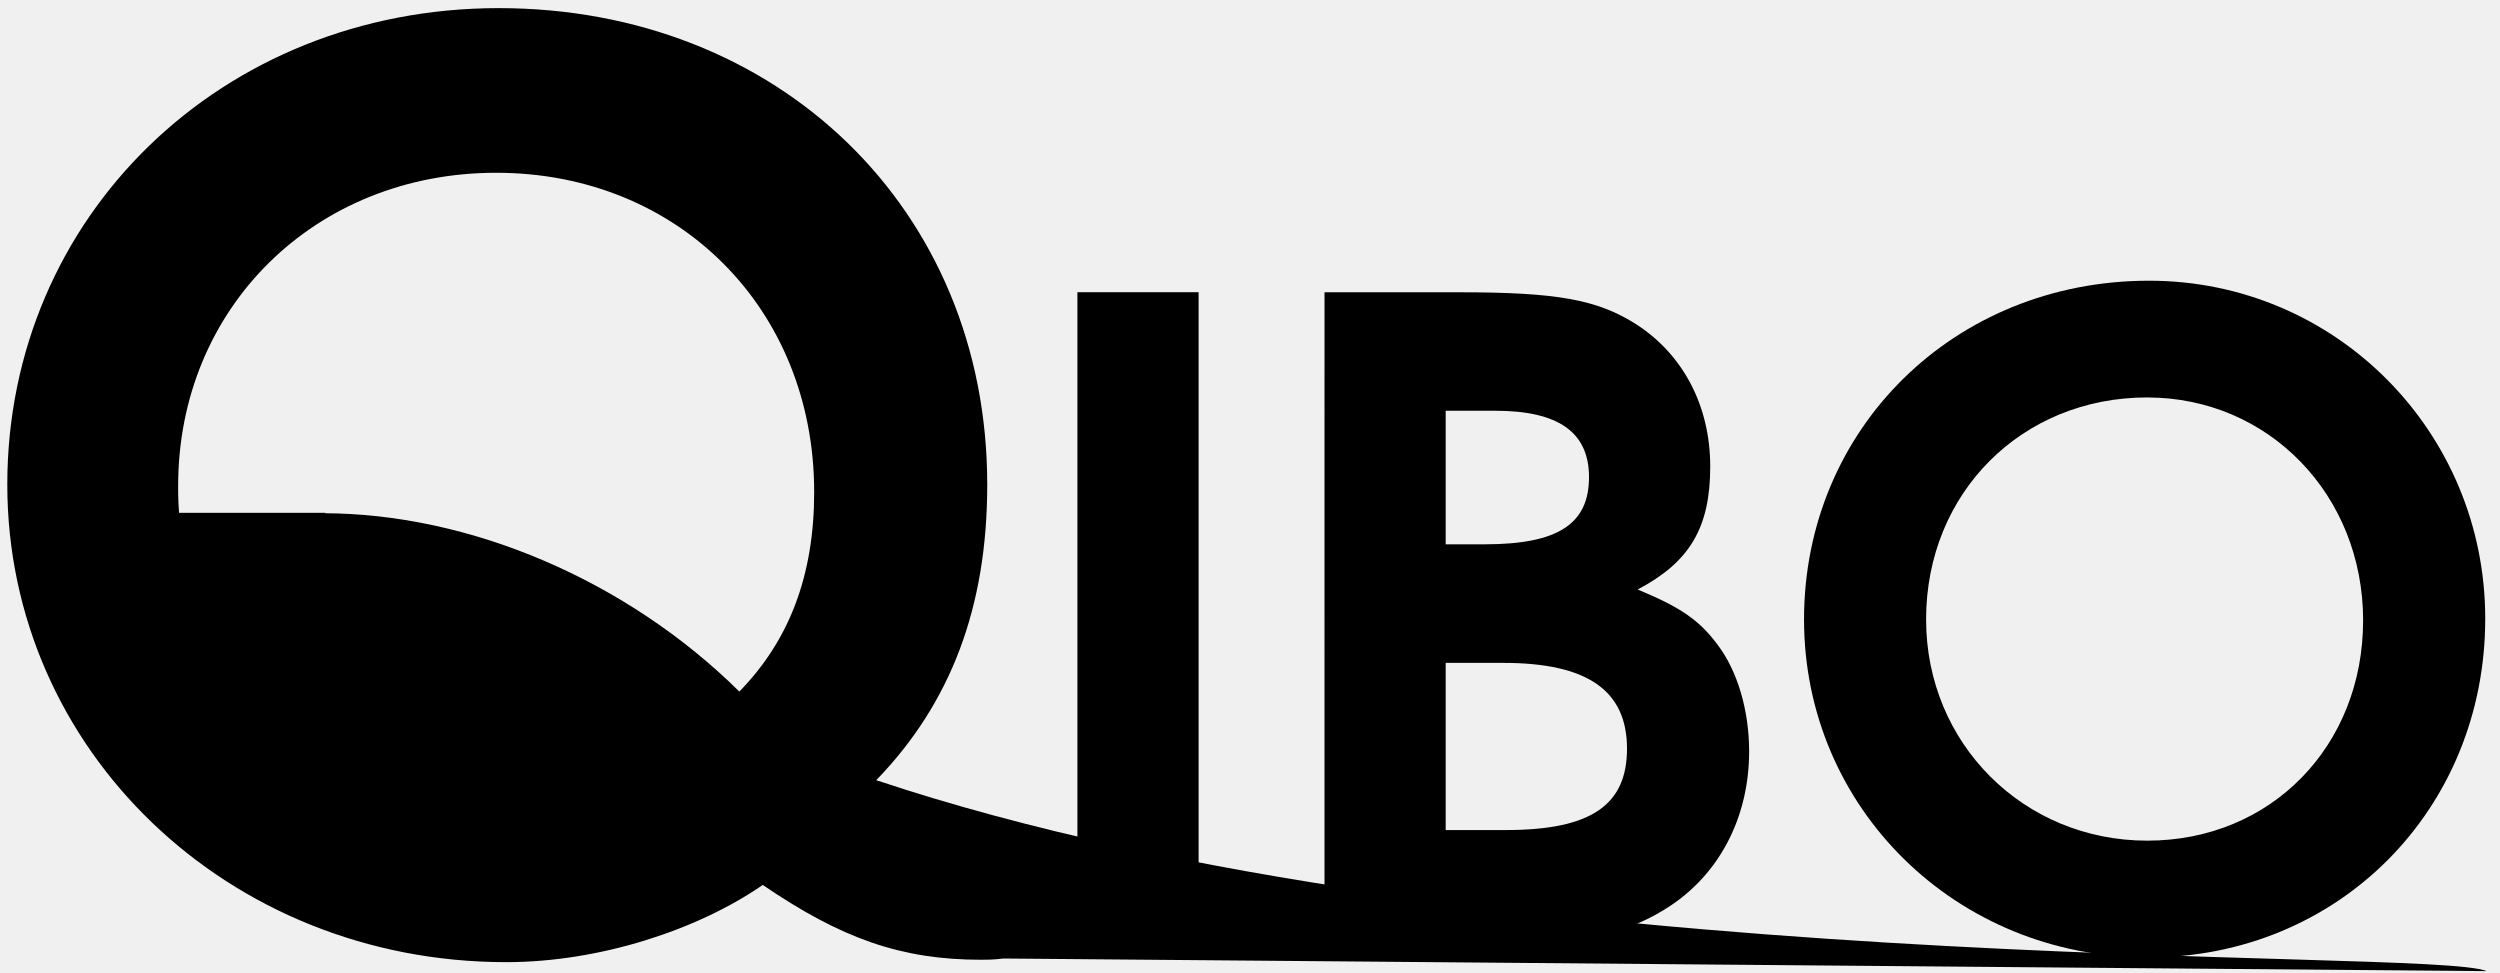
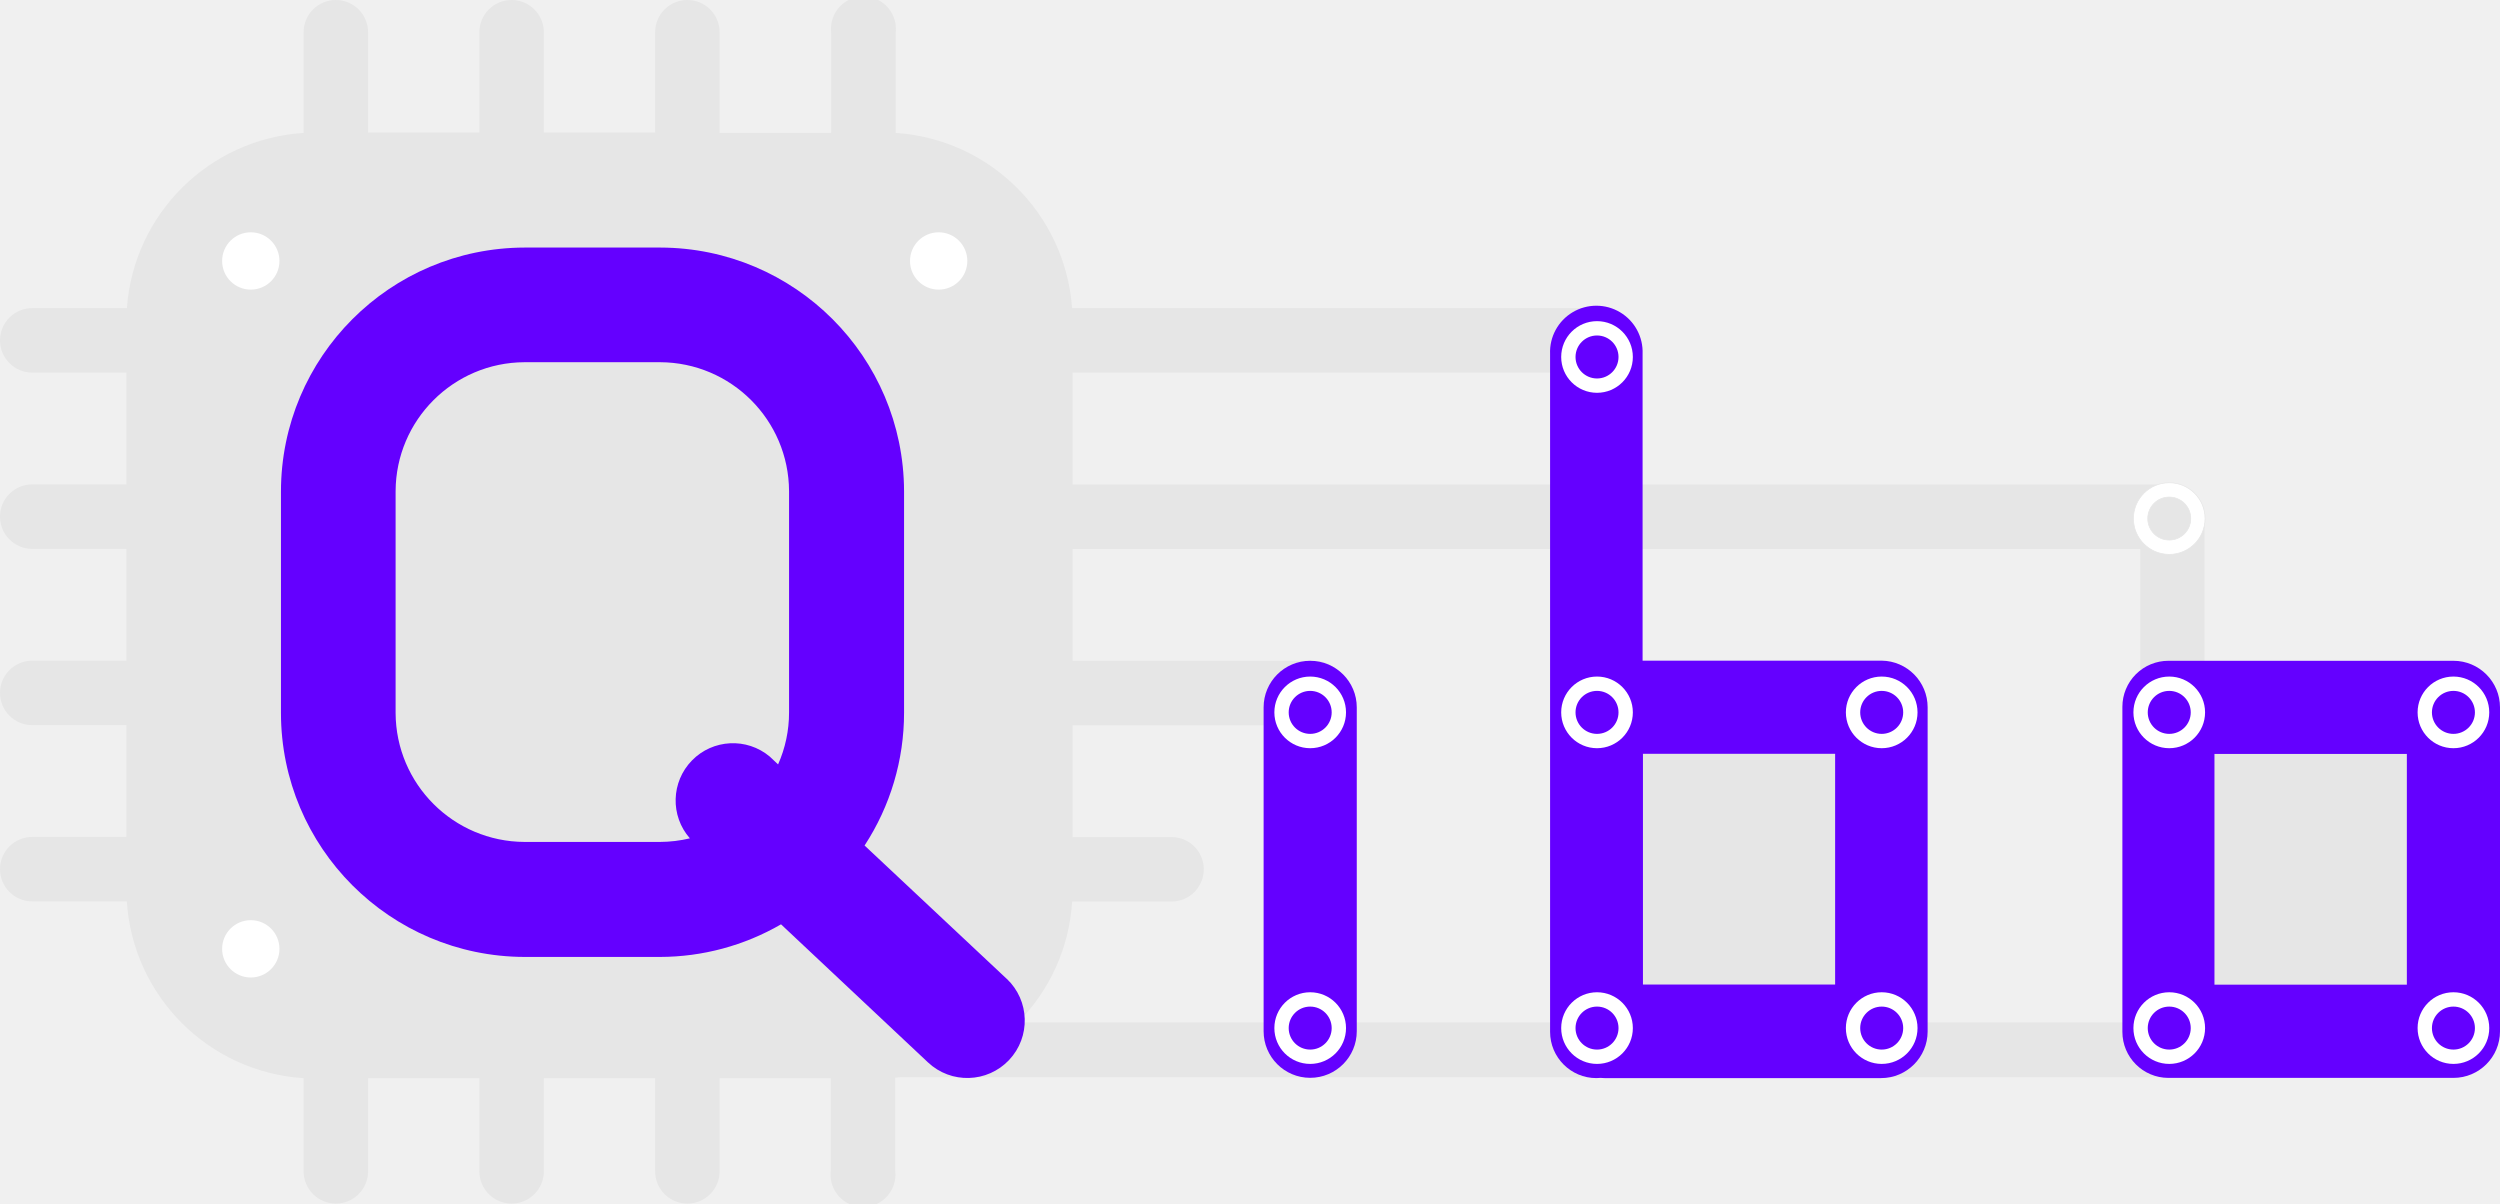
- <svg xmlns="http://www.w3.org/2000/svg" xmlns:ns1="http://www.openswatchbook.org/uri/2009/osb" id="svg8" version="1.1" viewBox="0 0 90 35" height="35mm" width="90mm">
-   <defs id="defs2">
-     <linearGradient ns1:paint="solid" id="linearGradient2367">
-       <stop id="stop2365" offset="0" style="stop-color:#000000;stop-opacity:1;" />
-     </linearGradient>
+ <svg xmlns="http://www.w3.org/2000/svg" viewBox="0 0 348.9 168">
+   <defs>
+     <style>.cls-1{fill:#e6e6e6;}.cls-2{fill:#6400ff;}.cls-3,.cls-4{fill:#fff;}.cls-4{stroke:#e6e6e6;stroke-miterlimit:10;stroke-width:0.1px;}</style>
  </defs>
-   <g transform="translate(0,-262)" id="layer1">
-     <g id="flowRoot815" style="font-style:normal;font-weight:normal;font-size:40px;line-height:1.25;font-family:sans-serif;letter-spacing:0px;word-spacing:0px;fill:#000000;fill-opacity:1;stroke:none" transform="matrix(0.9065994,0,0,0.9065994,-216.9117,-176.9887)" aria-label="QIBO">
-       <g id="g1073" transform="matrix(1.504604,0,0,1.504604,-145.4671,-253.282)">
-         <g id="flowRoot2371" style="font-style:normal;font-weight:normal;font-size:40px;line-height:1.25;font-family:sans-serif;letter-spacing:0px;word-spacing:0px;fill:#000000;fill-opacity:1;stroke:none" transform="matrix(0.8228263,0,0,0.8228263,139.1202,451.9425)" aria-label="QIBO">
-           <path id="path1057" style="font-style:normal;font-variant:normal;font-weight:bold;font-stretch:normal;font-size:40px;font-family:'URW Gothic L';-inkscape-font-specification:'URW Gothic L, Normal';font-variant-ligatures:normal;font-variant-caps:normal;font-variant-numeric:normal;font-feature-settings:normal;text-align:start;writing-mode:lr-tb;text-anchor:start;fill:#000000" d="m 221.438,77.595 c -1.828,-0.789 -32.122,0.399 -51.652,-6.125 2.4,-2.48 3.56,-5.56 3.56,-9.48 0,-8.84 -6.711,-15.283 -15.671,-15.283 -8.88,0 -15.76,6.68 -15.76,15.28 0,8.52 7.08,15.32 16,15.32 3,0 6.151,-1.037 8.231,-2.477 2.52,1.72 4.44,2.4 7,2.4 0.16,0 0.4,0 0.72,-0.04 z M 161.475,71.268 c -1.24,0.56 -2.08,0.76 -3.56,0.76 -3.72,0 -6.52,-1.36 -8.76,-4.32 1.28,-0.24 1.88,-0.32 2.84,-0.32 3.24,0 6.08,1.16 9.48,3.88 z m 3.92,-2.64 c -3.6,-3.56 -8.64,-5.72 -13.36,-5.72 -1.76,0 -3.2,0.16 -4.56,0.52 -0.08,-0.72 -0.08,-1.04 -0.08,-1.4 0,-5.72 4.4,-10.04 10.2,-10.04 5.84,0 10.2,4.36 10.2,10.24 0,2.68 -0.8,4.76 -2.4,6.4 z" />
-           <path id="path1059" style="font-weight:bold;font-size:28.375px;fill:#000000" d="m 176.238,76.788 h 3.887 V 55.819 h -3.887 z" />
-           <path id="path1061" style="font-weight:bold;font-size:28.375px;fill:#000000" d="m 184.163,76.788 h 5.59 c 2.327,0 4.029,-0.369 5.306,-1.163 1.731,-1.05 2.724,-2.923 2.724,-5.079 0,-1.305 -0.369,-2.582 -1.021,-3.433 -0.596,-0.794 -1.192,-1.192 -2.554,-1.759 1.674,-0.88 2.327,-1.986 2.327,-3.944 0,-1.958 -0.88,-3.604 -2.383,-4.568 -1.248,-0.794 -2.554,-1.021 -5.675,-1.021 h -4.313 z m 3.887,-3.717 v -5.363 h 1.844 c 2.696,0 3.972,0.88 3.972,2.752 0,1.816 -1.163,2.61 -3.887,2.61 z m 0,-9.165 v -4.285 h 1.589 c 2.015,0 3.008,0.681 3.008,2.128 0,1.504 -0.993,2.156 -3.348,2.156 z" />
-           <path id="path1063" style="font-weight:bold;font-size:28.375px;fill:#000000" d="m 210.61,55.45 c -6.242,0 -11.066,4.739 -11.066,10.867 0,6.044 4.88,10.839 11.038,10.839 6.101,0 10.811,-4.739 10.811,-10.867 0,-5.987 -4.795,-10.839 -10.782,-10.839 z m -0.057,3.745 c 3.887,0 6.923,3.121 6.923,7.15 0,4.029 -2.951,7.065 -6.923,7.065 -3.972,0 -7.094,-3.121 -7.094,-7.094 0,-4.058 3.064,-7.122 7.094,-7.122 z" />
-         </g>
-         <rect y="506.518" x="261.848" height="5.541" width="10.229" id="rect957" style="opacity:1;fill:#000000;fill-opacity:1;stroke:none;stroke-width:1.103;stroke-miterlimit:4;stroke-dasharray:none;stroke-dashoffset:0;stroke-opacity:1" />
-         <rect y="503.694" x="257.52" height="3.41" width="6.766" id="rect959" style="opacity:1;fill:#000000;fill-opacity:1;stroke:none;stroke-width:0.838;stroke-miterlimit:4;stroke-dasharray:none;stroke-dashoffset:0;stroke-opacity:1" />
-       </g>
+   <g id="Layer_2" data-name="Layer 2">
+     <g id="Layer_5" data-name="Layer 5">
+       <path class="cls-1" d="M343.14,142.69H341V100.12H307.66v-28a4.5,4.5,0,0,0-4.5-4.5c-.11,0-.22,0-.33,0s-.22,0-.33,0H149.69V52H222.5a4.5,4.5,0,0,0,0-9H149.62A26.42,26.42,0,0,0,125,18.55v-14a4.53,4.53,0,1,0-9,0v14H100.43V4.5a4.5,4.5,0,0,0-9,0v14H75.9V4.5a4.5,4.5,0,0,0-9,0v14H51.37V4.5a4.5,4.5,0,0,0-9,0V18.55A26.41,26.41,0,0,0,17.71,43H4.5a4.5,4.5,0,0,0,0,9H17.64v15.6H4.5a4.5,4.5,0,0,0,0,9H17.64v15.6H4.5a4.5,4.5,0,0,0,0,9H17.64v15.6H4.5a4.5,4.5,0,0,0,0,9H17.7a26.42,26.42,0,0,0,24.67,24.67v13a4.5,4.5,0,0,0,9,0v-13H66.9v13a4.5,4.5,0,0,0,9,0v-13H91.43v13a4.5,4.5,0,0,0,9,0v-13h15.51v12.93a4.53,4.53,0,1,0,9,0v-13l.78-.07H343.14a3.87,3.87,0,0,0,0-7.73ZM149.63,125.82H163.5a4.5,4.5,0,0,0,0-9H149.69v-15.6H183.5a4.5,4.5,0,0,0,0-9H149.69V76.62h149v30.66a4.49,4.49,0,0,0,8.32,2.36v33.05H262V100.12H228v42.57H142.06A26.23,26.23,0,0,0,149.63,125.82Z" />
+       <path class="cls-2" d="M140.48,136.59,120.66,118a33.82,33.82,0,0,0,5.51-18.53V68.55a34.09,34.09,0,0,0-34-34H73.21a34.08,34.08,0,0,0-34,34.05v30.9a34.08,34.08,0,0,0,34,34.05H92.12A33.84,33.84,0,0,0,109,129l20.5,19.26a8,8,0,0,0,11-11.66ZM73.21,117.5a18.07,18.07,0,0,1-18-18V68.55a18.07,18.07,0,0,1,18-18H92.12a18.07,18.07,0,0,1,18,18v30.9a17.81,17.81,0,0,1-1.53,7.23l-1.16-1.09A8,8,0,0,0,96.28,117a18.43,18.43,0,0,1-4.16.5Z" />
+       <path class="cls-2" d="M182.85,150.42a6.5,6.5,0,0,1-6.5-6.5V98.72a6.5,6.5,0,0,1,13,0v45.2A6.5,6.5,0,0,1,182.85,150.42Z" />
+       <path class="cls-3" d="M182.85,104.42a5,5,0,1,1,5-5A5,5,0,0,1,182.85,104.42Zm0-8a3,3,0,1,0,3,3A3,3,0,0,0,182.85,96.42Z" />
+       <path class="cls-3" d="M182.85,148.48a5,5,0,1,1,5-5A5,5,0,0,1,182.85,148.48Zm0-8a3,3,0,1,0,3,3A3,3,0,0,0,182.85,140.48Z" />
+       <path class="cls-2" d="M262.61,92.2l-.37,0h-33V49.38a6.46,6.46,0,1,0-12.91,0V144a6.46,6.46,0,0,0,6.46,6.46,5.34,5.34,0,0,1,1.13,0h38.2l.4,0h0a6.5,6.5,0,0,0,6.5-6.5V98.7A6.5,6.5,0,0,0,262.61,92.2Zm-6.5,13v32.2H229.29v-32.2Z" />
+       <path class="cls-3" d="M222.88,104.42a5,5,0,1,1,5-5A5,5,0,0,1,222.88,104.42Zm0-8a3,3,0,1,0,3,3A3,3,0,0,0,222.88,96.42Z" />
+       <path class="cls-3" d="M222.88,148.48a5,5,0,1,1,5-5A5,5,0,0,1,222.88,148.48Zm0-8a3,3,0,1,0,3,3A3,3,0,0,0,222.88,140.48Z" />
+       <path class="cls-3" d="M222.88,54.82a5,5,0,1,1,5-5A5,5,0,0,1,222.88,54.82Zm0-8a3,3,0,1,0,3,3A3,3,0,0,0,222.88,46.82Z" />
+       <path class="cls-3" d="M262.61,148.48a5,5,0,1,1,5-5A5,5,0,0,1,262.61,148.48Zm0-8a3,3,0,1,0,3,3A3,3,0,0,0,262.61,140.48Z" />
+       <path class="cls-3" d="M262.61,104.42a5,5,0,1,1,5-5A5,5,0,0,1,262.61,104.42Zm0-8a3,3,0,1,0,3,3A3,3,0,0,0,262.61,96.42Z" />
+       <path class="cls-2" d="M342.4,92.22H302.63a6.42,6.42,0,0,0-6.43,6.42V144a6.43,6.43,0,0,0,6.43,6.43,5.12,5.12,0,0,0,.56,0,5.44,5.44,0,0,0,.57,0H342.4a6.5,6.5,0,0,0,6.5-6.5V98.72A6.5,6.5,0,0,0,342.4,92.22Zm-33.35,13H335.9v32.2H309.05Z" />
+       <path class="cls-3" d="M302.74,104.42a5,5,0,1,1,5-5A5,5,0,0,1,302.74,104.42Zm0-8a3,3,0,1,0,3,3A3,3,0,0,0,302.74,96.42Z" />
+       <path class="cls-3" d="M302.74,148.48a5,5,0,1,1,5-5A5,5,0,0,1,302.74,148.48Zm0-8a3,3,0,1,0,3,3A3,3,0,0,0,302.74,140.48Z" />
+       <path class="cls-3" d="M342.4,104.42a5,5,0,1,1,5-5A5,5,0,0,1,342.4,104.42Zm0-8a3,3,0,1,0,3,3A3,3,0,0,0,342.4,96.42Z" />
+       <path class="cls-3" d="M342.4,148.48a5,5,0,1,1,5-5A5,5,0,0,1,342.4,148.48Zm0-8a3,3,0,1,0,3,3A3,3,0,0,0,342.4,140.48Z" />
+       <path class="cls-4" d="M302.74,77.37a5,5,0,1,1,5-5A5,5,0,0,1,302.74,77.37Zm0-8a3,3,0,1,0,3,3A3,3,0,0,0,302.74,69.37Z" />
+       <circle class="cls-3" cx="35" cy="36.42" r="4" />
+       <circle class="cls-3" cx="131" cy="36.42" r="4" />
+       <circle class="cls-3" cx="35" cy="132.42" r="4" />
    </g>
  </g>
</svg>
